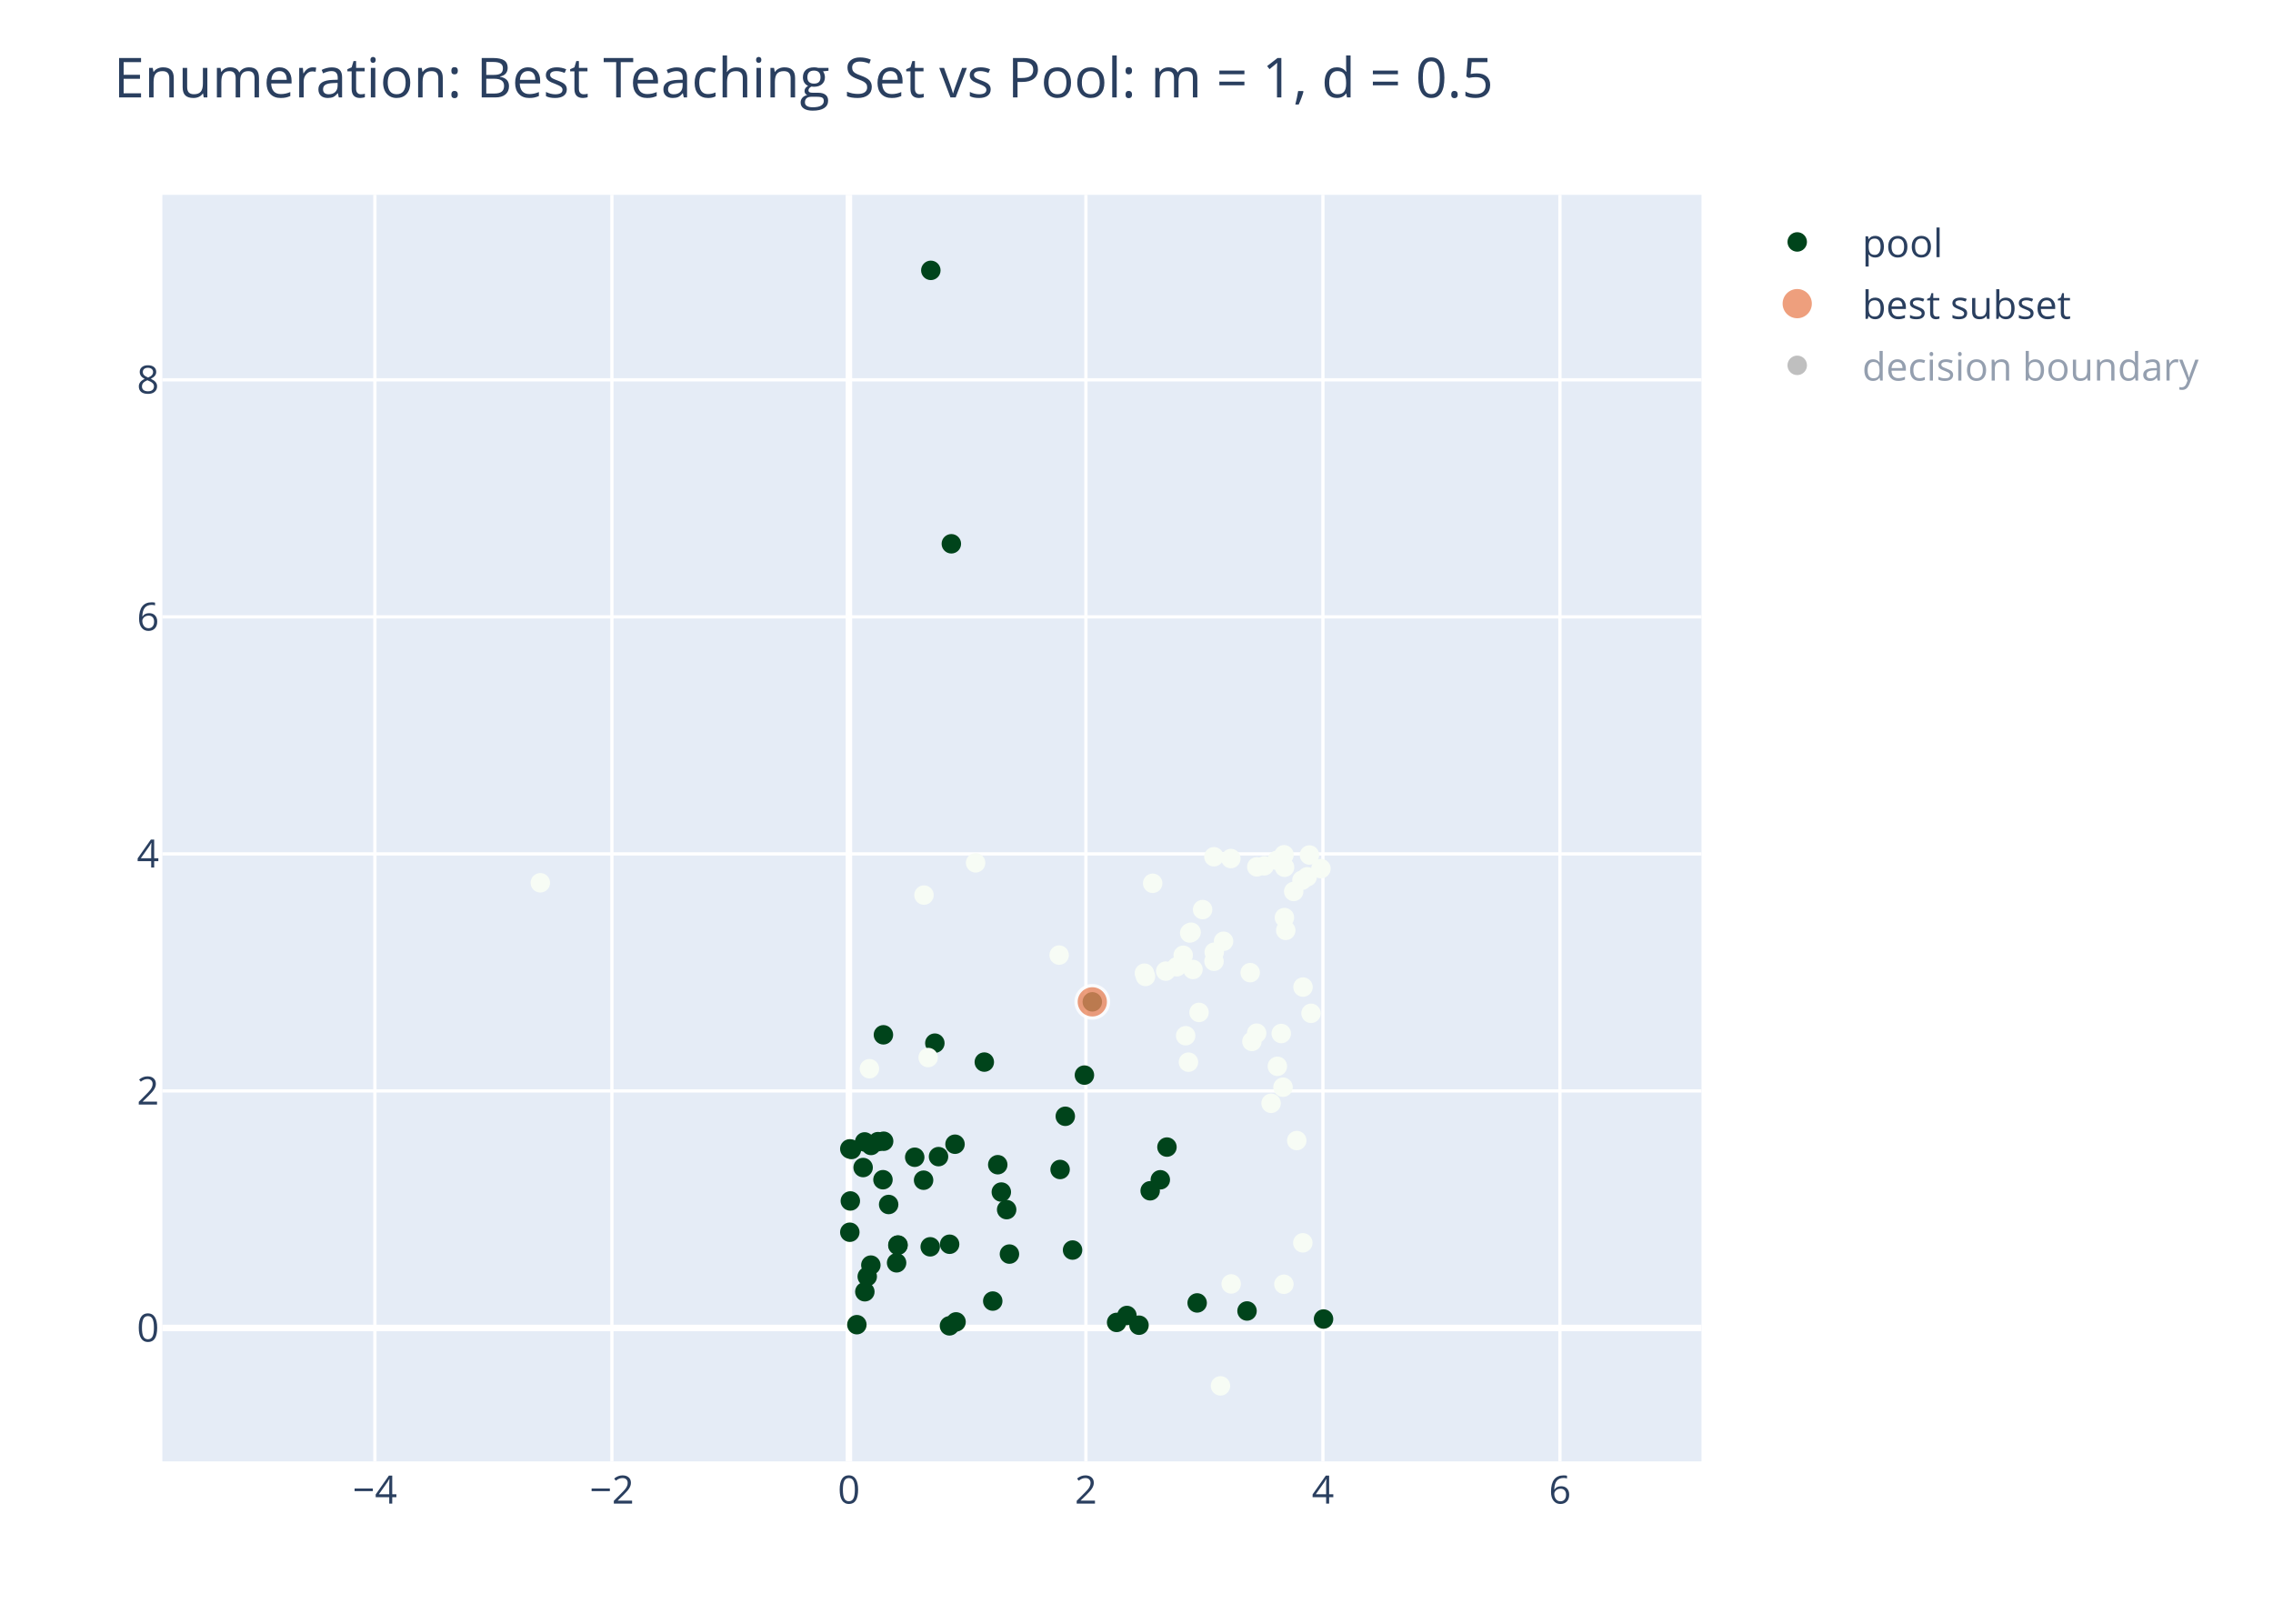
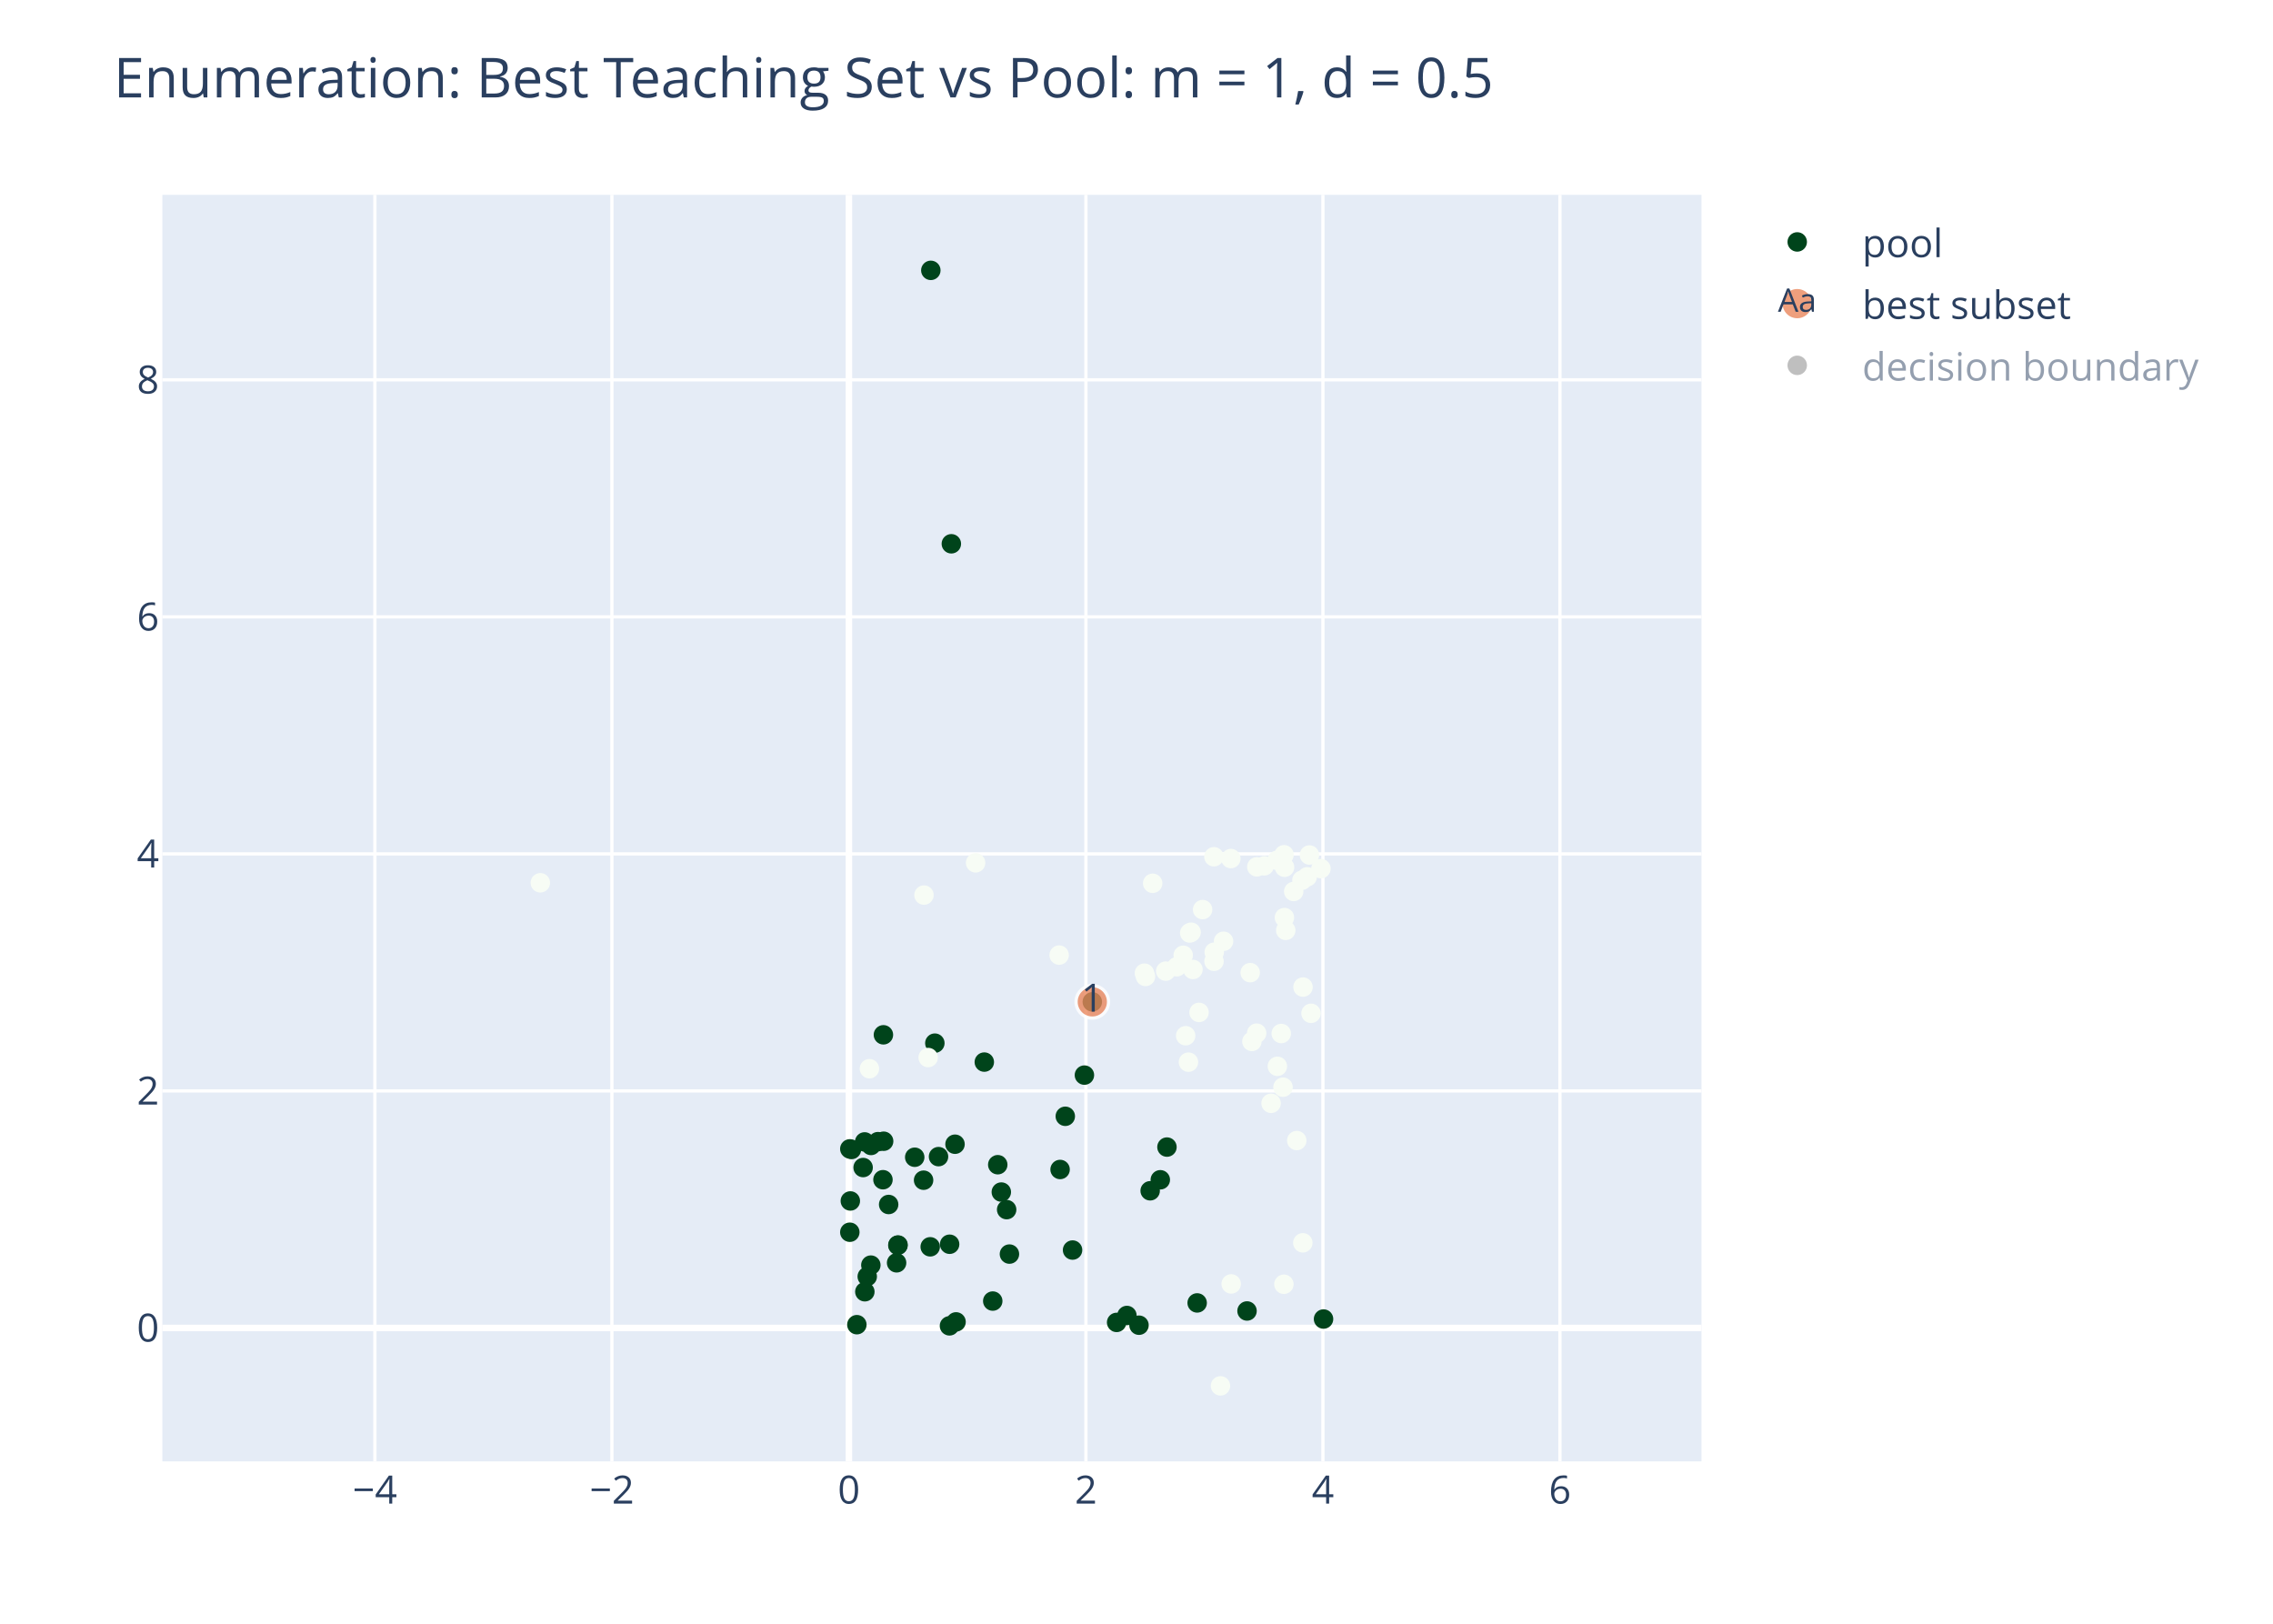
<svg xmlns="http://www.w3.org/2000/svg" class="main-svg" width="700" height="500" style="" viewBox="0 0 700 500">
  <rect x="0" y="0" width="700" height="500" style="fill: rgb(255, 255, 255); fill-opacity: 1;" />
-   <defs id="defs-04b24a">
+   <defs id="defs-9d1c3b">
    <g class="clips">
-       <clipPath id="clip04b24axyplot" class="plotclip">
+       <clipPath id="clip9d1c3bxyplot" class="plotclip">
        <rect width="474" height="390" />
      </clipPath>
-       <clipPath class="axesclip" id="clip04b24ax">
+       <clipPath class="axesclip" id="clip9d1c3bx">
        <rect x="50" y="0" width="474" height="500" />
      </clipPath>
-       <clipPath class="axesclip" id="clip04b24ay">
+       <clipPath class="axesclip" id="clip9d1c3by">
        <rect x="0" y="60" width="700" height="390" />
      </clipPath>
-       <clipPath class="axesclip" id="clip04b24axy">
+       <clipPath class="axesclip" id="clip9d1c3bxy">
        <rect x="50" y="60" width="474" height="390" />
      </clipPath>
    </g>
    <g class="gradients" />
  </defs>
  <g class="bglayer">
    <rect class="bg" x="50" y="60" width="474" height="390" style="fill: rgb(229, 236, 246); fill-opacity: 1; stroke-width: 0;" />
  </g>
  <g class="layer-below">
    <g class="imagelayer" />
    <g class="shapelayer" />
  </g>
  <g class="cartesianlayer">
    <g class="subplot xy">
      <g class="layer-subplot">
        <g class="shapelayer" />
        <g class="imagelayer" />
      </g>
      <g class="gridlayer">
        <g class="x">
          <path class="xgrid crisp" transform="translate(115.45,0)" d="M0,60v390" style="stroke: rgb(255, 255, 255); stroke-opacity: 1; stroke-width: 1px;" />
          <path class="xgrid crisp" transform="translate(188.44,0)" d="M0,60v390" style="stroke: rgb(255, 255, 255); stroke-opacity: 1; stroke-width: 1px;" />
          <path class="xgrid crisp" transform="translate(334.42,0)" d="M0,60v390" style="stroke: rgb(255, 255, 255); stroke-opacity: 1; stroke-width: 1px;" />
          <path class="xgrid crisp" transform="translate(407.41,0)" d="M0,60v390" style="stroke: rgb(255, 255, 255); stroke-opacity: 1; stroke-width: 1px;" />
          <path class="xgrid crisp" transform="translate(480.4,0)" d="M0,60v390" style="stroke: rgb(255, 255, 255); stroke-opacity: 1; stroke-width: 1px;" />
        </g>
        <g class="y">
          <path class="ygrid crisp" transform="translate(0,335.93)" d="M50,0h474" style="stroke: rgb(255, 255, 255); stroke-opacity: 1; stroke-width: 1px;" />
          <path class="ygrid crisp" transform="translate(0,262.94)" d="M50,0h474" style="stroke: rgb(255, 255, 255); stroke-opacity: 1; stroke-width: 1px;" />
          <path class="ygrid crisp" transform="translate(0,189.95)" d="M50,0h474" style="stroke: rgb(255, 255, 255); stroke-opacity: 1; stroke-width: 1px;" />
          <path class="ygrid crisp" transform="translate(0,116.96)" d="M50,0h474" style="stroke: rgb(255, 255, 255); stroke-opacity: 1; stroke-width: 1px;" />
        </g>
      </g>
      <g class="zerolinelayer">
        <path class="xzl zl crisp" transform="translate(261.43,0)" d="M0,60v390" style="stroke: rgb(255, 255, 255); stroke-opacity: 1; stroke-width: 2px;" />
        <path class="yzl zl crisp" transform="translate(0,408.92)" d="M50,0h474" style="stroke: rgb(255, 255, 255); stroke-opacity: 1; stroke-width: 2px;" />
      </g>
      <path class="xlines-below" />
      <path class="ylines-below" />
      <g class="overlines-below" />
      <g class="xaxislayer-below" />
      <g class="yaxislayer-below" />
      <g class="overaxes-below" />
-       <g class="plot" transform="translate(50,60)" clip-path="url('#clip04b24axyplot')">
+       <g class="plot" transform="translate(50,60)" clip-path="url('#clip9d1c3bxyplot')">
        <g class="scatterlayer mlayer">
-           <g class="trace scatter trace0a81cc" style="stroke-miterlimit: 2; opacity: 1;">
+           <g class="trace scatter tracebad11b" style="stroke-miterlimit: 2; opacity: 1;">
            <g class="fills" />
            <g class="errorbars" />
            <g class="lines" />
            <g class="points">
              <path class="point" transform="translate(286.39,248.5)" d="M3,0A3,3 0 1,1 0,-3A3,3 0 0,1 3,0Z" style="opacity: 1; stroke-width: 0px; fill: rgb(0, 68, 27); fill-opacity: 1;" />
              <path class="point" transform="translate(211.71,319.44)" d="M3,0A3,3 0 1,1 0,-3A3,3 0 0,1 3,0Z" style="opacity: 1; stroke-width: 0px; fill: rgb(0, 68, 27); fill-opacity: 1;" />
              <path class="point" transform="translate(222.06,258.65)" d="M3,0A3,3 0 1,1 0,-3A3,3 0 0,1 3,0Z" style="opacity: 1; stroke-width: 0px; fill: rgb(0, 68, 27); fill-opacity: 1;" />
              <path class="point" transform="translate(304.21,306.68)" d="M3,0A3,3 0 1,1 0,-3A3,3 0 0,1 3,0Z" style="opacity: 1; stroke-width: 0px; fill: rgb(0, 68, 27); fill-opacity: 1;" />
              <path class="point" transform="translate(257.27,298.65)" d="M3,0A3,3 0 1,1 0,-3A3,3 0 0,1 3,0Z" style="opacity: 1; stroke-width: 0px; fill: rgb(0, 68, 27); fill-opacity: 1;" />
              <path class="point" transform="translate(239.03,296.16)" d="M3,0A3,3 0 1,1 0,-3A3,3 0 0,1 3,0Z" style="opacity: 1; stroke-width: 0px; fill: rgb(0, 68, 27); fill-opacity: 1;" />
              <path class="point" transform="translate(231.7,296.35)" d="M3,0A3,3 0 1,1 0,-3A3,3 0 0,1 3,0Z" style="opacity: 1; stroke-width: 0px; fill: rgb(0, 68, 27); fill-opacity: 1;" />
              <path class="point" transform="translate(218.19,329.57)" d="M3,0A3,3 0 1,1 0,-3A3,3 0 0,1 3,0Z" style="opacity: 1; stroke-width: 0px; fill: rgb(0, 68, 27); fill-opacity: 1;" />
              <path class="point" transform="translate(297.05,345.08)" d="M3,0A3,3 0 1,1 0,-3A3,3 0 0,1 3,0Z" style="opacity: 1; stroke-width: 0px; fill: rgb(0, 68, 27); fill-opacity: 1;" />
              <path class="point" transform="translate(318.68,341.21)" d="M3,0A3,3 0 1,1 0,-3A3,3 0 0,1 3,0Z" style="opacity: 1; stroke-width: 0px; fill: rgb(0, 68, 27); fill-opacity: 1;" />
              <path class="point" transform="translate(216.28,291.63)" d="M3,0A3,3 0 1,1 0,-3A3,3 0 0,1 3,0Z" style="opacity: 1; stroke-width: 0px; fill: rgb(0, 68, 27); fill-opacity: 1;" />
              <path class="point" transform="translate(217.08,333.09)" d="M3,0A3,3 0 1,1 0,-3A3,3 0 0,1 3,0Z" style="opacity: 1; stroke-width: 0px; fill: rgb(0, 68, 27); fill-opacity: 1;" />
              <path class="point" transform="translate(307.33,303.29)" d="M3,0A3,3 0 1,1 0,-3A3,3 0 0,1 3,0Z" style="opacity: 1; stroke-width: 0px; fill: rgb(0, 68, 27); fill-opacity: 1;" />
              <path class="point" transform="translate(218.24,292.72)" d="M3,0A3,3 0 1,1 0,-3A3,3 0 0,1 3,0Z" style="opacity: 1; stroke-width: 0px; fill: rgb(0, 68, 27); fill-opacity: 1;" />
              <path class="point" transform="translate(278.07,283.74)" d="M3,0A3,3 0 1,1 0,-3A3,3 0 0,1 3,0Z" style="opacity: 1; stroke-width: 0px; fill: rgb(0, 68, 27); fill-opacity: 1;" />
              <path class="point" transform="translate(253.13,267.05)" d="M3,0A3,3 0 1,1 0,-3A3,3 0 0,1 3,0Z" style="opacity: 1; stroke-width: 0px; fill: rgb(0, 68, 27); fill-opacity: 1;" />
              <path class="point" transform="translate(309.38,293.22)" d="M3,0A3,3 0 1,1 0,-3A3,3 0 0,1 3,0Z" style="opacity: 1; stroke-width: 0px; fill: rgb(0, 68, 27); fill-opacity: 1;" />
              <path class="point" transform="translate(215.81,299.52)" d="M3,0A3,3 0 1,1 0,-3A3,3 0 0,1 3,0Z" style="opacity: 1; stroke-width: 0px; fill: rgb(0, 68, 27); fill-opacity: 1;" />
              <path class="point" transform="translate(237.9,261.22)" d="M3,0A3,3 0 1,1 0,-3A3,3 0 0,1 3,0Z" style="opacity: 1; stroke-width: 0px; fill: rgb(0, 68, 27); fill-opacity: 1;" />
              <path class="point" transform="translate(221.92,303.27)" d="M3,0A3,3 0 1,1 0,-3A3,3 0 0,1 3,0Z" style="opacity: 1; stroke-width: 0px; fill: rgb(0, 68, 27); fill-opacity: 1;" />
              <path class="point" transform="translate(244.43,347.05)" d="M3,0A3,3 0 1,1 0,-3A3,3 0 0,1 3,0Z" style="opacity: 1; stroke-width: 0px; fill: rgb(0, 68, 27); fill-opacity: 1;" />
              <path class="point" transform="translate(223.67,310.9)" d="M3,0A3,3 0 1,1 0,-3A3,3 0 0,1 3,0Z" style="opacity: 1; stroke-width: 0px; fill: rgb(0, 68, 27); fill-opacity: 1;" />
              <path class="point" transform="translate(357.6,346.17)" d="M3,0A3,3 0 1,1 0,-3A3,3 0 0,1 3,0Z" style="opacity: 1; stroke-width: 0px; fill: rgb(0, 68, 27); fill-opacity: 1;" />
              <path class="point" transform="translate(334.04,343.69)" d="M3,0A3,3 0 1,1 0,-3A3,3 0 0,1 3,0Z" style="opacity: 1; stroke-width: 0px; fill: rgb(0, 68, 27); fill-opacity: 1;" />
              <path class="point" transform="translate(258.37,307.07)" d="M3,0A3,3 0 1,1 0,-3A3,3 0 0,1 3,0Z" style="opacity: 1; stroke-width: 0px; fill: rgb(0, 68, 27); fill-opacity: 1;" />
              <path class="point" transform="translate(242.98,107.45)" d="M3,0A3,3 0 1,1 0,-3A3,3 0 0,1 3,0Z" style="opacity: 1; stroke-width: 0px; fill: rgb(0, 68, 27); fill-opacity: 1;" />
              <path class="point" transform="translate(242.4,348.27)" d="M3,0A3,3 0 1,1 0,-3A3,3 0 0,1 3,0Z" style="opacity: 1; stroke-width: 0px; fill: rgb(0, 68, 27); fill-opacity: 1;" />
              <path class="point" transform="translate(276.47,300.12)" d="M3,0A3,3 0 1,1 0,-3A3,3 0 0,1 3,0Z" style="opacity: 1; stroke-width: 0px; fill: rgb(0, 68, 27); fill-opacity: 1;" />
              <path class="point" transform="translate(293.88,347.21)" d="M3,0A3,3 0 1,1 0,-3A3,3 0 0,1 3,0Z" style="opacity: 1; stroke-width: 0px; fill: rgb(0, 68, 27); fill-opacity: 1;" />
              <path class="point" transform="translate(222.13,291.42)" d="M3,0A3,3 0 1,1 0,-3A3,3 0 0,1 3,0Z" style="opacity: 1; stroke-width: 0px; fill: rgb(0, 68, 27); fill-opacity: 1;" />
              <path class="point" transform="translate(213.88,347.91)" d="M3,0A3,3 0 1,1 0,-3A3,3 0 0,1 3,0Z" style="opacity: 1; stroke-width: 0px; fill: rgb(0, 68, 27); fill-opacity: 1;" />
              <path class="point" transform="translate(236.66,23.25)" d="M3,0A3,3 0 1,1 0,-3A3,3 0 0,1 3,0Z" style="opacity: 1; stroke-width: 0px; fill: rgb(0, 68, 27); fill-opacity: 1;" />
              <path class="point" transform="translate(283.96,271.06)" d="M3,0A3,3 0 1,1 0,-3A3,3 0 0,1 3,0Z" style="opacity: 1; stroke-width: 0px; fill: rgb(0, 68, 27); fill-opacity: 1;" />
              <path class="point" transform="translate(226.5,323.45)" d="M3,0A3,3 0 1,1 0,-3A3,3 0 0,1 3,0Z" style="opacity: 1; stroke-width: 0px; fill: rgb(0, 68, 27); fill-opacity: 1;" />
              <path class="point" transform="translate(260.01,312.48)" d="M3,0A3,3 0 1,1 0,-3A3,3 0 0,1 3,0Z" style="opacity: 1; stroke-width: 0px; fill: rgb(0, 68, 27); fill-opacity: 1;" />
              <path class="point" transform="translate(300.77,348.07)" d="M3,0A3,3 0 1,1 0,-3A3,3 0 0,1 3,0Z" style="opacity: 1; stroke-width: 0px; fill: rgb(0, 68, 27); fill-opacity: 1;" />
              <path class="point" transform="translate(242.45,323.14)" d="M3,0A3,3 0 1,1 0,-3A3,3 0 0,1 3,0Z" style="opacity: 1; stroke-width: 0px; fill: rgb(0, 68, 27); fill-opacity: 1;" />
              <path class="point" transform="translate(244.11,292.34)" d="M3,0A3,3 0 1,1 0,-3A3,3 0 0,1 3,0Z" style="opacity: 1; stroke-width: 0px; fill: rgb(0, 68, 27); fill-opacity: 1;" />
              <path class="point" transform="translate(236.47,323.93)" d="M3,0A3,3 0 1,1 0,-3A3,3 0 0,1 3,0Z" style="opacity: 1; stroke-width: 0px; fill: rgb(0, 68, 27); fill-opacity: 1;" />
              <path class="point" transform="translate(211.87,309.81)" d="M3,0A3,3 0 1,1 0,-3A3,3 0 0,1 3,0Z" style="opacity: 1; stroke-width: 0px; fill: rgb(0, 68, 27); fill-opacity: 1;" />
              <path class="point" transform="translate(280.31,324.93)" d="M3,0A3,3 0 1,1 0,-3A3,3 0 0,1 3,0Z" style="opacity: 1; stroke-width: 0px; fill: rgb(0, 68, 27); fill-opacity: 1;" />
              <path class="point" transform="translate(216.34,337.77)" d="M3,0A3,3 0 1,1 0,-3A3,3 0 0,1 3,0Z" style="opacity: 1; stroke-width: 0px; fill: rgb(0, 68, 27); fill-opacity: 1;" />
              <path class="point" transform="translate(255.73,340.64)" d="M3,0A3,3 0 1,1 0,-3A3,3 0 0,1 3,0Z" style="opacity: 1; stroke-width: 0px; fill: rgb(0, 68, 27); fill-opacity: 1;" />
              <path class="point" transform="translate(234.43,303.42)" d="M3,0A3,3 0 1,1 0,-3A3,3 0 0,1 3,0Z" style="opacity: 1; stroke-width: 0px; fill: rgb(0, 68, 27); fill-opacity: 1;" />
              <path class="point" transform="translate(260.87,326.17)" d="M3,0A3,3 0 1,1 0,-3A3,3 0 0,1 3,0Z" style="opacity: 1; stroke-width: 0px; fill: rgb(0, 68, 27); fill-opacity: 1;" />
              <path class="point" transform="translate(212.22,293.96)" d="M3,0A3,3 0 1,1 0,-3A3,3 0 0,1 3,0Z" style="opacity: 1; stroke-width: 0px; fill: rgb(0, 68, 27); fill-opacity: 1;" />
              <path class="point" transform="translate(226.12,328.86)" d="M3,0A3,3 0 1,1 0,-3A3,3 0 0,1 3,0Z" style="opacity: 1; stroke-width: 0px; fill: rgb(0, 68, 27); fill-opacity: 1;" />
              <path class="point" transform="translate(220.38,291.55)" d="M3,0A3,3 0 1,1 0,-3A3,3 0 0,1 3,0Z" style="opacity: 1; stroke-width: 0px; fill: rgb(0, 68, 27); fill-opacity: 1;" />
              <path class="point" transform="translate(211.71,293.77)" d="M3,0A3,3 0 1,1 0,-3A3,3 0 0,1 3,0Z" style="opacity: 1; stroke-width: 0px; fill: rgb(0, 68, 27); fill-opacity: 1;" />
              <path class="point" transform="translate(226.57,323.38)" d="M3,0A3,3 0 1,1 0,-3A3,3 0 0,1 3,0Z" style="opacity: 1; stroke-width: 0px; fill: rgb(0, 68, 27); fill-opacity: 1;" />
              <path class="point" transform="translate(235.84,265.65)" d="M3,0A3,3 0 1,1 0,-3A3,3 0 0,1 3,0Z" style="opacity: 1; stroke-width: 0px; fill: rgb(247, 252, 245); fill-opacity: 1;" />
              <path class="point" transform="translate(339.34,206.62)" d="M3,0A3,3 0 1,1 0,-3A3,3 0 0,1 3,0Z" style="opacity: 1; stroke-width: 0px; fill: rgb(247, 252, 245); fill-opacity: 1;" />
              <path class="point" transform="translate(351.22,322.7)" d="M3,0A3,3 0 1,1 0,-3A3,3 0 0,1 3,0Z" style="opacity: 1; stroke-width: 0px; fill: rgb(247, 252, 245); fill-opacity: 1;" />
              <path class="point" transform="translate(335.02,239.51)" d="M3,0A3,3 0 1,1 0,-3A3,3 0 0,1 3,0Z" style="opacity: 1; stroke-width: 0px; fill: rgb(247, 252, 245); fill-opacity: 1;" />
              <path class="point" transform="translate(316.82,227.06)" d="M3,0A3,3 0 1,1 0,-3A3,3 0 0,1 3,0Z" style="opacity: 1; stroke-width: 0px; fill: rgb(247, 252, 245); fill-opacity: 1;" />
              <path class="point" transform="translate(329.16,335.36)" d="M3,0A3,3 0 1,1 0,-3A3,3 0 0,1 3,0Z" style="opacity: 1; stroke-width: 0px; fill: rgb(247, 252, 245); fill-opacity: 1;" />
              <path class="point" transform="translate(302.77,240.68)" d="M3,0A3,3 0 1,1 0,-3A3,3 0 0,1 3,0Z" style="opacity: 1; stroke-width: 0px; fill: rgb(247, 252, 245); fill-opacity: 1;" />
              <path class="point" transform="translate(320.36,220.09)" d="M3,0A3,3 0 1,1 0,-3A3,3 0 0,1 3,0Z" style="opacity: 1; stroke-width: 0px; fill: rgb(247, 252, 245); fill-opacity: 1;" />
              <path class="point" transform="translate(345.43,203.21)" d="M3,0A3,3 0 1,1 0,-3A3,3 0 0,1 3,0Z" style="opacity: 1; stroke-width: 0px; fill: rgb(247, 252, 245); fill-opacity: 1;" />
              <path class="point" transform="translate(350.95,211.06)" d="M3,0A3,3 0 1,1 0,-3A3,3 0 0,1 3,0Z" style="opacity: 1; stroke-width: 0px; fill: rgb(247, 252, 245); fill-opacity: 1;" />
              <path class="point" transform="translate(116.4,211.84)" d="M3,0A3,3 0 1,1 0,-3A3,3 0 0,1 3,0Z" style="opacity: 1; stroke-width: 0px; fill: rgb(247, 252, 245); fill-opacity: 1;" />
              <path class="point" transform="translate(345.55,222.55)" d="M3,0A3,3 0 1,1 0,-3A3,3 0 0,1 3,0Z" style="opacity: 1; stroke-width: 0px; fill: rgb(247, 252, 245); fill-opacity: 1;" />
              <path class="point" transform="translate(335.54,260.69)" d="M3,0A3,3 0 1,1 0,-3A3,3 0 0,1 3,0Z" style="opacity: 1; stroke-width: 0px; fill: rgb(247, 252, 245); fill-opacity: 1;" />
              <path class="point" transform="translate(352.57,210)" d="M3,0A3,3 0 1,1 0,-3A3,3 0 0,1 3,0Z" style="opacity: 1; stroke-width: 0px; fill: rgb(247, 252, 245); fill-opacity: 1;" />
              <path class="point" transform="translate(323.87,236.01)" d="M3,0A3,3 0 1,1 0,-3A3,3 0 0,1 3,0Z" style="opacity: 1; stroke-width: 0px; fill: rgb(247, 252, 245); fill-opacity: 1;" />
              <path class="point" transform="translate(343.3,204.91)" d="M3,0A3,3 0 1,1 0,-3A3,3 0 0,1 3,0Z" style="opacity: 1; stroke-width: 0px; fill: rgb(247, 252, 245); fill-opacity: 1;" />
              <path class="point" transform="translate(316.38,227.29)" d="M3,0A3,3 0 1,1 0,-3A3,3 0 0,1 3,0Z" style="opacity: 1; stroke-width: 0px; fill: rgb(247, 252, 245); fill-opacity: 1;" />
              <path class="point" transform="translate(329.06,204.38)" d="M3,0A3,3 0 1,1 0,-3A3,3 0 0,1 3,0Z" style="opacity: 1; stroke-width: 0px; fill: rgb(247, 252, 245); fill-opacity: 1;" />
              <path class="point" transform="translate(349.35,291.21)" d="M3,0A3,3 0 1,1 0,-3A3,3 0 0,1 3,0Z" style="opacity: 1; stroke-width: 0px; fill: rgb(247, 252, 245); fill-opacity: 1;" />
              <path class="point" transform="translate(323.84,203.82)" d="M3,0A3,3 0 1,1 0,-3A3,3 0 0,1 3,0Z" style="opacity: 1; stroke-width: 0px; fill: rgb(247, 252, 245); fill-opacity: 1;" />
              <path class="point" transform="translate(348.41,214.51)" d="M3,0A3,3 0 1,1 0,-3A3,3 0 0,1 3,0Z" style="opacity: 1; stroke-width: 0px; fill: rgb(247, 252, 245); fill-opacity: 1;" />
              <path class="point" transform="translate(250.45,205.69)" d="M3,0A3,3 0 1,1 0,-3A3,3 0 0,1 3,0Z" style="opacity: 1; stroke-width: 0px; fill: rgb(247, 252, 245); fill-opacity: 1;" />
              <path class="point" transform="translate(319.26,251.75)" d="M3,0A3,3 0 1,1 0,-3A3,3 0 0,1 3,0Z" style="opacity: 1; stroke-width: 0px; fill: rgb(247, 252, 245); fill-opacity: 1;" />
              <path class="point" transform="translate(312.39,237.7)" d="M3,0A3,3 0 1,1 0,-3A3,3 0 0,1 3,0Z" style="opacity: 1; stroke-width: 0px; fill: rgb(247, 252, 245); fill-opacity: 1;" />
              <path class="point" transform="translate(315.14,258.93)" d="M3,0A3,3 0 1,1 0,-3A3,3 0 0,1 3,0Z" style="opacity: 1; stroke-width: 0px; fill: rgb(247, 252, 245); fill-opacity: 1;" />
              <path class="point" transform="translate(344.58,258.25)" d="M3,0A3,3 0 1,1 0,-3A3,3 0 0,1 3,0Z" style="opacity: 1; stroke-width: 0px; fill: rgb(247, 252, 245); fill-opacity: 1;" />
              <path class="point" transform="translate(351.28,243.95)" d="M3,0A3,3 0 1,1 0,-3A3,3 0 0,1 3,0Z" style="opacity: 1; stroke-width: 0px; fill: rgb(247, 252, 245); fill-opacity: 1;" />
              <path class="point" transform="translate(276.18,234.1)" d="M3,0A3,3 0 1,1 0,-3A3,3 0 0,1 3,0Z" style="opacity: 1; stroke-width: 0px; fill: rgb(247, 252, 245); fill-opacity: 1;" />
              <path class="point" transform="translate(325.86,366.75)" d="M3,0A3,3 0 1,1 0,-3A3,3 0 0,1 3,0Z" style="opacity: 1; stroke-width: 0px; fill: rgb(247, 252, 245); fill-opacity: 1;" />
              <path class="point" transform="translate(304.98,211.99)" d="M3,0A3,3 0 1,1 0,-3A3,3 0 0,1 3,0Z" style="opacity: 1; stroke-width: 0px; fill: rgb(247, 252, 245); fill-opacity: 1;" />
              <path class="point" transform="translate(317.39,238.53)" d="M3,0A3,3 0 1,1 0,-3A3,3 0 0,1 3,0Z" style="opacity: 1; stroke-width: 0px; fill: rgb(247, 252, 245); fill-opacity: 1;" />
              <path class="point" transform="translate(323.94,233.21)" d="M3,0A3,3 0 1,1 0,-3A3,3 0 0,1 3,0Z" style="opacity: 1; stroke-width: 0px; fill: rgb(247, 252, 245); fill-opacity: 1;" />
              <path class="point" transform="translate(314.39,234.16)" d="M3,0A3,3 0 1,1 0,-3A3,3 0 0,1 3,0Z" style="opacity: 1; stroke-width: 0px; fill: rgb(247, 252, 245); fill-opacity: 1;" />
              <path class="point" transform="translate(302.44,239.67)" d="M3,0A3,3 0 1,1 0,-3A3,3 0 0,1 3,0Z" style="opacity: 1; stroke-width: 0px; fill: rgb(247, 252, 245); fill-opacity: 1;" />
              <path class="point" transform="translate(337,258.15)" d="M3,0A3,3 0 1,1 0,-3A3,3 0 0,1 3,0Z" style="opacity: 1; stroke-width: 0px; fill: rgb(247, 252, 245); fill-opacity: 1;" />
              <path class="point" transform="translate(234.55,215.62)" d="M3,0A3,3 0 1,1 0,-3A3,3 0 0,1 3,0Z" style="opacity: 1; stroke-width: 0px; fill: rgb(247, 252, 245); fill-opacity: 1;" />
              <path class="point" transform="translate(316,267.07)" d="M3,0A3,3 0 1,1 0,-3A3,3 0 0,1 3,0Z" style="opacity: 1; stroke-width: 0px; fill: rgb(247, 252, 245); fill-opacity: 1;" />
              <path class="point" transform="translate(353.26,203.28)" d="M3,0A3,3 0 1,1 0,-3A3,3 0 0,1 3,0Z" style="opacity: 1; stroke-width: 0px; fill: rgb(247, 252, 245); fill-opacity: 1;" />
              <path class="point" transform="translate(343.38,268.35)" d="M3,0A3,3 0 1,1 0,-3A3,3 0 0,1 3,0Z" style="opacity: 1; stroke-width: 0px; fill: rgb(247, 252, 245); fill-opacity: 1;" />
              <path class="point" transform="translate(309,239.04)" d="M3,0A3,3 0 1,1 0,-3A3,3 0 0,1 3,0Z" style="opacity: 1; stroke-width: 0px; fill: rgb(247, 252, 245); fill-opacity: 1;" />
              <path class="point" transform="translate(353.75,252.03)" d="M3,0A3,3 0 1,1 0,-3A3,3 0 0,1 3,0Z" style="opacity: 1; stroke-width: 0px; fill: rgb(247, 252, 245); fill-opacity: 1;" />
              <path class="point" transform="translate(356.81,207.48)" d="M3,0A3,3 0 1,1 0,-3A3,3 0 0,1 3,0Z" style="opacity: 1; stroke-width: 0px; fill: rgb(247, 252, 245); fill-opacity: 1;" />
              <path class="point" transform="translate(341.45,279.74)" d="M3,0A3,3 0 1,1 0,-3A3,3 0 0,1 3,0Z" style="opacity: 1; stroke-width: 0px; fill: rgb(247, 252, 245); fill-opacity: 1;" />
              <path class="point" transform="translate(345.39,335.46)" d="M3,0A3,3 0 1,1 0,-3A3,3 0 0,1 3,0Z" style="opacity: 1; stroke-width: 0px; fill: rgb(247, 252, 245); fill-opacity: 1;" />
              <path class="point" transform="translate(345.96,226.49)" d="M3,0A3,3 0 1,1 0,-3A3,3 0 0,1 3,0Z" style="opacity: 1; stroke-width: 0px; fill: rgb(247, 252, 245); fill-opacity: 1;" />
              <path class="point" transform="translate(217.75,269.09)" d="M3,0A3,3 0 1,1 0,-3A3,3 0 0,1 3,0Z" style="opacity: 1; stroke-width: 0px; fill: rgb(247, 252, 245); fill-opacity: 1;" />
              <path class="point" transform="translate(345.12,274.78)" d="M3,0A3,3 0 1,1 0,-3A3,3 0 0,1 3,0Z" style="opacity: 1; stroke-width: 0px; fill: rgb(247, 252, 245); fill-opacity: 1;" />
              <path class="point" transform="translate(326.81,229.84)" d="M3,0A3,3 0 1,1 0,-3A3,3 0 0,1 3,0Z" style="opacity: 1; stroke-width: 0px; fill: rgb(247, 252, 245); fill-opacity: 1;" />
              <path class="point" transform="translate(345.6,207.06)" d="M3,0A3,3 0 1,1 0,-3A3,3 0 0,1 3,0Z" style="opacity: 1; stroke-width: 0px; fill: rgb(247, 252, 245); fill-opacity: 1;" />
              <path class="point" transform="translate(337.05,206.93)" d="M3,0A3,3 0 1,1 0,-3A3,3 0 0,1 3,0Z" style="opacity: 1; stroke-width: 0px; fill: rgb(247, 252, 245); fill-opacity: 1;" />
            </g>
            <g class="text" />
          </g>
-           <g class="trace scatter trace0cd439" style="stroke-miterlimit: 2; opacity: 1;">
+           <g class="trace scatter trace51f6d5" style="stroke-miterlimit: 2; opacity: 1;">
            <g class="fills" />
            <g class="errorbars" />
            <g class="lines" />
            <g class="points">
              <path class="point" transform="translate(286.39,248.5)" d="M5,0A5,5 0 1,1 0,-5A5,5 0 0,1 5,0Z" style="opacity: 0.8; stroke-width: 1px; fill: rgb(234, 135, 92); fill-opacity: 1; stroke: rgb(255, 255, 255); stroke-opacity: 1;" />
            </g>
-             <g class="text" />
+             <g class="text">
+               <g class="textpoint" transform="translate(0,3)">
+                 <text x="286.39" y="248.5" text-anchor="middle" style="font-family: 'Open Sans', verdana, arial, sans-serif; font-size: 12px; fill: rgb(42, 63, 95); fill-opacity: 1; white-space: pre;">1</text>
+               </g>
+             </g>
          </g>
        </g>
      </g>
      <g class="overplot" />
      <path class="xlines-above crisp" d="M0,0" style="fill: none;" />
      <path class="ylines-above crisp" d="M0,0" style="fill: none;" />
      <g class="overlines-above" />
      <g class="xaxislayer-above">
        <g class="xtick">
          <text text-anchor="middle" x="0" y="463" transform="translate(115.45,0)" style="font-family: 'Open Sans', verdana, arial, sans-serif; font-size: 12px; fill: rgb(42, 63, 95); fill-opacity: 1; white-space: pre;">−4</text>
        </g>
        <g class="xtick">
          <text text-anchor="middle" x="0" y="463" transform="translate(188.44,0)" style="font-family: 'Open Sans', verdana, arial, sans-serif; font-size: 12px; fill: rgb(42, 63, 95); fill-opacity: 1; white-space: pre;">−2</text>
        </g>
        <g class="xtick">
          <text text-anchor="middle" x="0" y="463" transform="translate(261.43,0)" style="font-family: 'Open Sans', verdana, arial, sans-serif; font-size: 12px; fill: rgb(42, 63, 95); fill-opacity: 1; white-space: pre;">0</text>
        </g>
        <g class="xtick">
          <text text-anchor="middle" x="0" y="463" transform="translate(334.42,0)" style="font-family: 'Open Sans', verdana, arial, sans-serif; font-size: 12px; fill: rgb(42, 63, 95); fill-opacity: 1; white-space: pre;">2</text>
        </g>
        <g class="xtick">
          <text text-anchor="middle" x="0" y="463" transform="translate(407.41,0)" style="font-family: 'Open Sans', verdana, arial, sans-serif; font-size: 12px; fill: rgb(42, 63, 95); fill-opacity: 1; white-space: pre;">4</text>
        </g>
        <g class="xtick">
          <text text-anchor="middle" x="0" y="463" transform="translate(480.4,0)" style="font-family: 'Open Sans', verdana, arial, sans-serif; font-size: 12px; fill: rgb(42, 63, 95); fill-opacity: 1; white-space: pre;">6</text>
        </g>
      </g>
      <g class="yaxislayer-above">
        <g class="ytick">
          <text text-anchor="end" x="49" y="4.2" transform="translate(0,408.92)" style="font-family: 'Open Sans', verdana, arial, sans-serif; font-size: 12px; fill: rgb(42, 63, 95); fill-opacity: 1; white-space: pre;">0</text>
        </g>
        <g class="ytick">
          <text text-anchor="end" x="49" y="4.2" transform="translate(0,335.93)" style="font-family: 'Open Sans', verdana, arial, sans-serif; font-size: 12px; fill: rgb(42, 63, 95); fill-opacity: 1; white-space: pre;">2</text>
        </g>
        <g class="ytick">
          <text text-anchor="end" x="49" y="4.2" transform="translate(0,262.94)" style="font-family: 'Open Sans', verdana, arial, sans-serif; font-size: 12px; fill: rgb(42, 63, 95); fill-opacity: 1; white-space: pre;">4</text>
        </g>
        <g class="ytick">
          <text text-anchor="end" x="49" y="4.2" transform="translate(0,189.95)" style="font-family: 'Open Sans', verdana, arial, sans-serif; font-size: 12px; fill: rgb(42, 63, 95); fill-opacity: 1; white-space: pre;">6</text>
        </g>
        <g class="ytick">
          <text text-anchor="end" x="49" y="4.2" transform="translate(0,116.96)" style="font-family: 'Open Sans', verdana, arial, sans-serif; font-size: 12px; fill: rgb(42, 63, 95); fill-opacity: 1; white-space: pre;">8</text>
        </g>
      </g>
      <g class="overaxes-above" />
    </g>
  </g>
  <g class="polarlayer" />
  <g class="ternarylayer" />
  <g class="geolayer" />
  <g class="funnelarealayer" />
  <g class="pielayer" />
  <g class="treemaplayer" />
  <g class="sunburstlayer" />
  <g class="glimages" />
-   <defs id="topdefs-04b24a">
+   <defs id="topdefs-9d1c3b">
    <g class="clips" />
-     <clipPath id="legend04b24a">
+     <clipPath id="legend9d1c3b">
      <rect width="155" height="67" x="0" y="0" />
    </clipPath>
  </defs>
  <g class="layer-above">
    <g class="imagelayer" />
    <g class="shapelayer" />
  </g>
  <g class="infolayer">
    <g class="legend" pointer-events="all" transform="translate(533.48,60)">
      <rect class="bg" shape-rendering="crispEdges" width="155" height="67" x="0" y="0" style="stroke: rgb(68, 68, 68); stroke-opacity: 1; fill: rgb(255, 255, 255); fill-opacity: 1; stroke-width: 0px;" />
-       <g class="scrollbox" transform="" clip-path="url('#legend04b24a')">
+       <g class="scrollbox" transform="" clip-path="url('#legend9d1c3b')">
        <g class="groups">
          <g class="traces" transform="translate(0,14.5)" style="opacity: 1;">
            <text class="legendtext" text-anchor="start" x="40" y="4.68" style="font-family: 'Open Sans', verdana, arial, sans-serif; font-size: 12px; fill: rgb(42, 63, 95); fill-opacity: 1; white-space: pre;">pool</text>
            <g class="layers" style="opacity: 1;">
              <g class="legendfill" />
              <g class="legendlines" />
              <g class="legendsymbols">
                <g class="legendpoints">
                  <path class="scatterpts" transform="translate(20,0)" d="M3,0A3,3 0 1,1 0,-3A3,3 0 0,1 3,0Z" style="opacity: 1; stroke-width: 0px; fill: rgb(0, 68, 27); fill-opacity: 1;" />
                </g>
              </g>
            </g>
            <rect class="legendtoggle" x="0" y="-9.5" width="149.672" height="19" style="fill: rgb(0, 0, 0); fill-opacity: 0;" />
          </g>
          <g class="traces" transform="translate(0,33.5)" style="opacity: 1;">
            <text class="legendtext" text-anchor="start" x="40" y="4.68" style="font-family: 'Open Sans', verdana, arial, sans-serif; font-size: 12px; fill: rgb(42, 63, 95); fill-opacity: 1; white-space: pre;">best subset</text>
            <g class="layers" style="opacity: 1;">
              <g class="legendfill" />
              <g class="legendlines" />
              <g class="legendsymbols">
                <g class="legendpoints">
                  <path class="scatterpts" transform="translate(20,0)" d="M5,0A5,5 0 1,1 0,-5A5,5 0 0,1 5,0Z" style="opacity: 0.8; stroke-width: 1px; fill: rgb(234, 135, 92); fill-opacity: 1; stroke: rgb(255, 255, 255); stroke-opacity: 1;" />
+                   <g class="pointtext" transform="translate(0,2.5)">
+                     <text transform="translate(20,0)" x="0" y="0" text-anchor="middle" style="font-family: 'Open Sans', verdana, arial, sans-serif; font-size: 10px; fill: rgb(42, 63, 95); fill-opacity: 1; white-space: pre;">Aa</text>
+                   </g>
                </g>
              </g>
            </g>
            <rect class="legendtoggle" x="0" y="-9.5" width="149.672" height="19" style="fill: rgb(0, 0, 0); fill-opacity: 0;" />
          </g>
          <g class="traces" transform="translate(0,52.5)" style="opacity: 0.5;">
            <text class="legendtext" text-anchor="start" x="40" y="4.68" style="font-family: 'Open Sans', verdana, arial, sans-serif; font-size: 12px; fill: rgb(42, 63, 95); fill-opacity: 1; white-space: pre;">decision boundary</text>
            <g class="layers" style="opacity: 0.5;">
              <g class="legendfill" />
              <g class="legendlines" />
              <g class="legendsymbols">
                <g class="legendpoints">
                  <path class="scatterpts" transform="translate(20,0)" d="M3,0A3,3 0 1,1 0,-3A3,3 0 0,1 3,0Z" style="opacity: 1; stroke-width: 0px; fill: rgb(0, 0, 0); fill-opacity: 1;" />
                </g>
              </g>
            </g>
            <rect class="legendtoggle" x="0" y="-9.5" width="149.672" height="19" style="fill: rgb(0, 0, 0); fill-opacity: 0;" />
          </g>
        </g>
      </g>
      <rect class="scrollbar" rx="20" ry="3" width="0" height="0" x="0" y="0" style="fill: rgb(128, 139, 164); fill-opacity: 1;" />
    </g>
    <g class="g-gtitle">
      <text class="gtitle" x="35" y="30" text-anchor="start" dy="0em" style="font-family: 'Open Sans', verdana, arial, sans-serif; font-size: 17px; fill: rgb(42, 63, 95); opacity: 1; font-weight: normal; white-space: pre;">Enumeration: Best Teaching Set vs Pool: m = 1, d = 0.5</text>
    </g>
    <g class="g-xtitle" />
    <g class="g-ytitle" />
  </g>
</svg>
